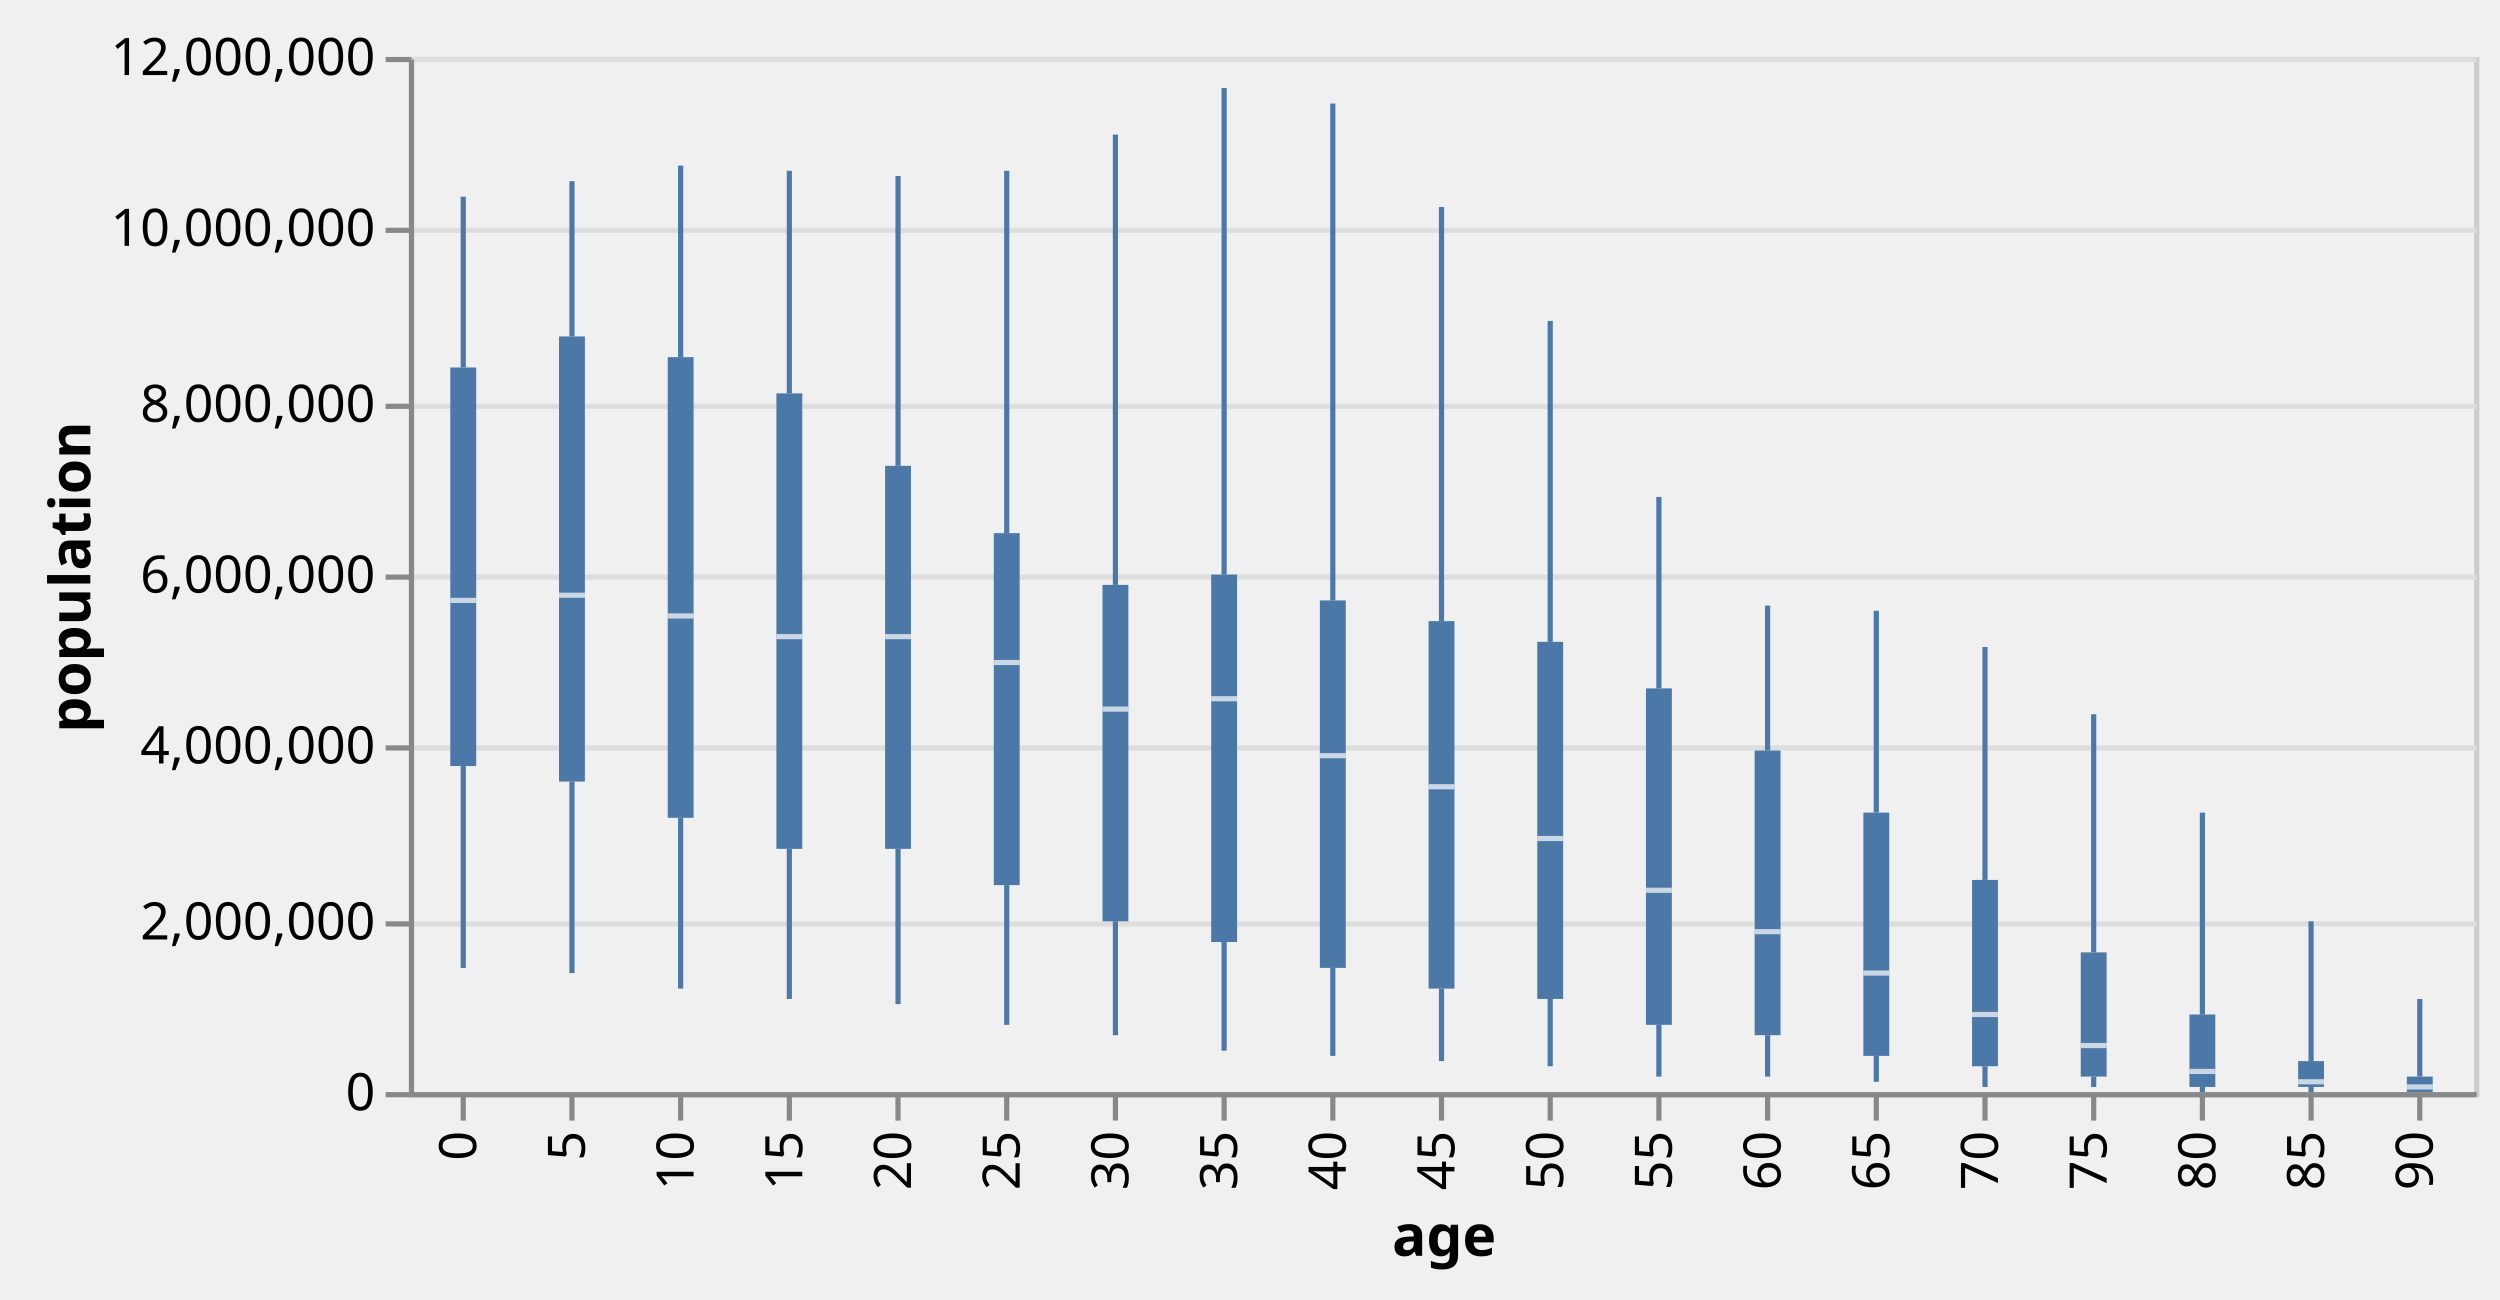
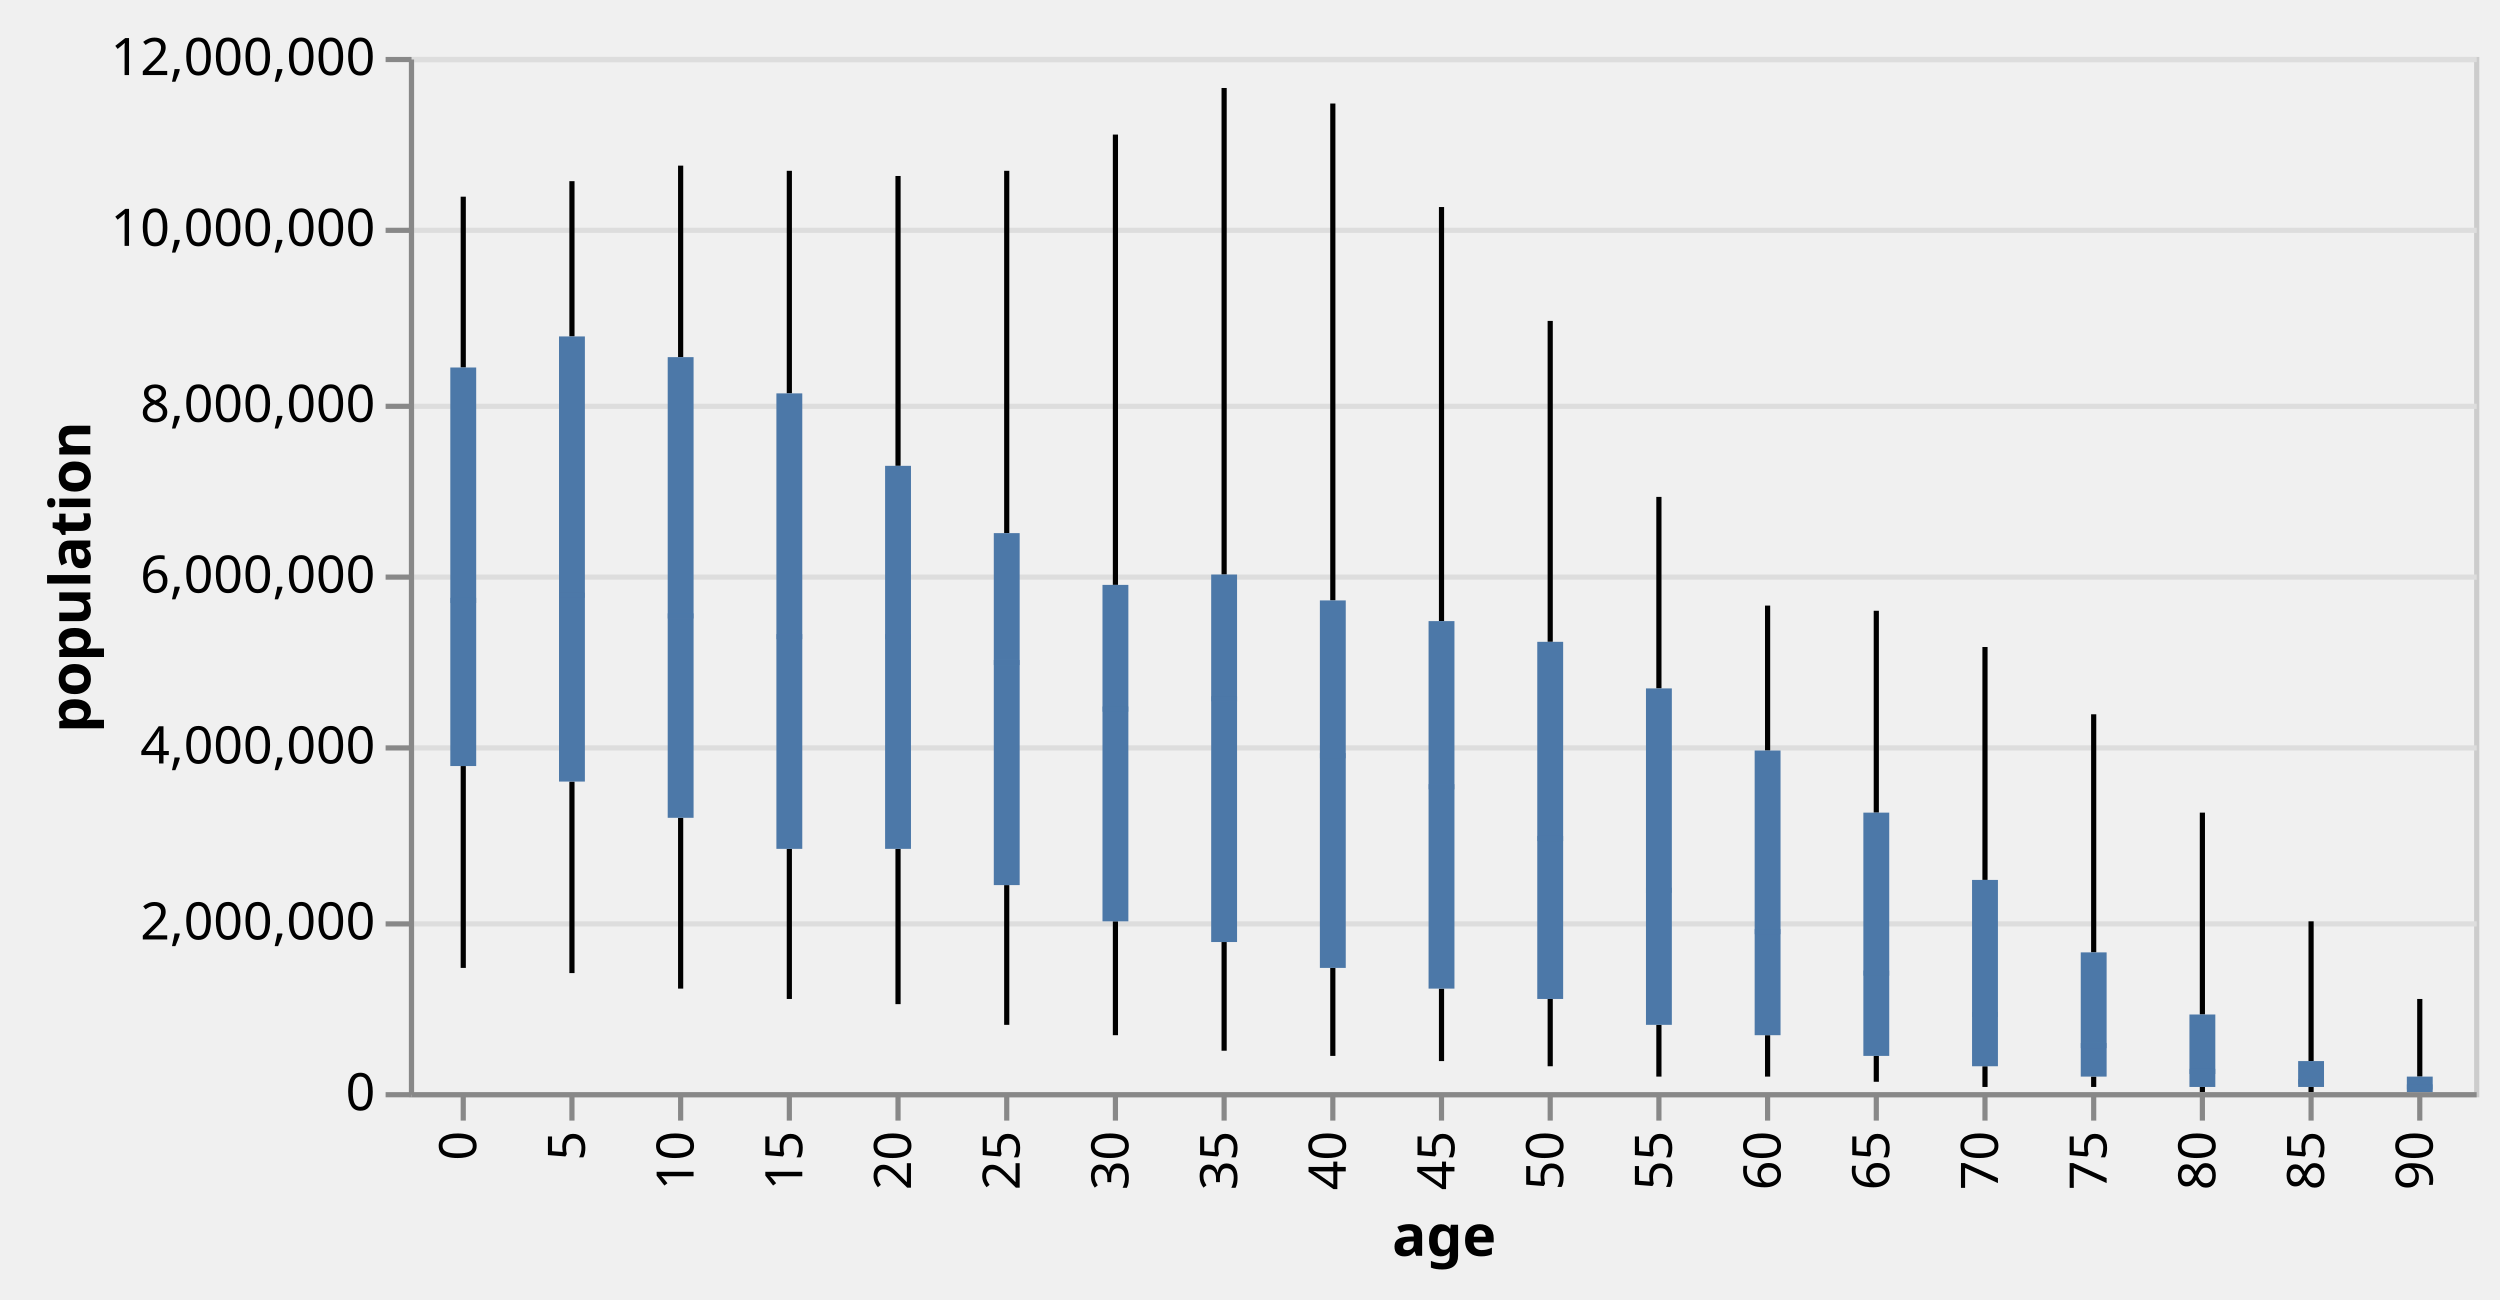
<svg xmlns="http://www.w3.org/2000/svg" class="marks" width="483" height="251" viewBox="0 0 483 251" version="1.1">
  <g transform="translate(79,11)">
    <g class="mark-group role-frame root">
      <g transform="translate(0,0)">
        <path class="background" d="M0.5,0.5h399v200h-399Z" style="fill: transparent; stroke: #ccc;" />
        <g>
          <g class="mark-group role-axis">
            <g transform="translate(0.5,0.5)">
              <path class="background" d="M0,0h0v0h0Z" style="pointer-events: none; fill: none;" />
              <g>
                <g class="mark-rule role-axis-grid" style="pointer-events: none;">
                  <line transform="translate(0,200)" x2="399" y2="0" style="fill: none; stroke: #ddd; stroke-width: 1; stroke-dasharray: ; opacity: 1;" />
                  <line transform="translate(0,167)" x2="399" y2="0" style="fill: none; stroke: #ddd; stroke-width: 1; stroke-dasharray: ; opacity: 1;" />
                  <line transform="translate(0,133)" x2="399" y2="0" style="fill: none; stroke: #ddd; stroke-width: 1; stroke-dasharray: ; opacity: 1;" />
                  <line transform="translate(0,100)" x2="399" y2="0" style="fill: none; stroke: #ddd; stroke-width: 1; stroke-dasharray: ; opacity: 1;" />
                  <line transform="translate(0,67)" x2="399" y2="0" style="fill: none; stroke: #ddd; stroke-width: 1; stroke-dasharray: ; opacity: 1;" />
                  <line transform="translate(0,33)" x2="399" y2="0" style="fill: none; stroke: #ddd; stroke-width: 1; stroke-dasharray: ; opacity: 1;" />
                  <line transform="translate(0,0)" x2="399" y2="0" style="fill: none; stroke: #ddd; stroke-width: 1; stroke-dasharray: ; opacity: 1;" />
                </g>
              </g>
            </g>
          </g>
          <g class="mark-rule role-boxWhisker layer_0_marks">
-             <line transform="translate(10.5,176)" x2="0" y2="-39" style="fill: none; stroke: #4c78a8;" />
-             <line transform="translate(31.5,177)" x2="0" y2="-37" style="fill: none; stroke: #4c78a8;" />
-             <line transform="translate(52.5,180)" x2="0" y2="-33" style="fill: none; stroke: #4c78a8;" />
-             <line transform="translate(73.5,182)" x2="0" y2="-29" style="fill: none; stroke: #4c78a8;" />
-             <line transform="translate(94.5,183)" x2="0" y2="-30" style="fill: none; stroke: #4c78a8;" />
-             <line transform="translate(115.5,187)" x2="0" y2="-27" style="fill: none; stroke: #4c78a8;" />
-             <line transform="translate(136.5,189)" x2="0" y2="-22" style="fill: none; stroke: #4c78a8;" />
-             <line transform="translate(157.5,192)" x2="0" y2="-21" style="fill: none; stroke: #4c78a8;" />
-             <line transform="translate(178.5,193)" x2="0" y2="-17" style="fill: none; stroke: #4c78a8;" />
-             <line transform="translate(199.5,194)" x2="0" y2="-14" style="fill: none; stroke: #4c78a8;" />
-             <line transform="translate(220.5,195)" x2="0" y2="-13" style="fill: none; stroke: #4c78a8;" />
-             <line transform="translate(241.5,197)" x2="0" y2="-10" style="fill: none; stroke: #4c78a8;" />
-             <line transform="translate(262.5,197)" x2="0" y2="-8" style="fill: none; stroke: #4c78a8;" />
-             <line transform="translate(283.5,198)" x2="0" y2="-5" style="fill: none; stroke: #4c78a8;" />
-             <line transform="translate(304.5,199)" x2="0" y2="-4" style="fill: none; stroke: #4c78a8;" />
-             <line transform="translate(325.5,199)" x2="0" y2="-2" style="fill: none; stroke: #4c78a8;" />
-             <line transform="translate(346.5,200)" x2="0" y2="-1" style="fill: none; stroke: #4c78a8;" />
-             <line transform="translate(367.5,200)" x2="0" y2="-1" style="fill: none; stroke: #4c78a8;" />
-             <line transform="translate(388.5,200)" x2="0" y2="0" style="fill: none; stroke: #4c78a8;" />
+             <line transform="translate(10.5,176)" x2="0" y2="-39" style="fill: none; stroke: black;" />
+             <line transform="translate(31.5,177)" x2="0" y2="-37" style="fill: none; stroke: black;" />
+             <line transform="translate(52.5,180)" x2="0" y2="-33" style="fill: none; stroke: black;" />
+             <line transform="translate(73.5,182)" x2="0" y2="-29" style="fill: none; stroke: black;" />
+             <line transform="translate(94.5,183)" x2="0" y2="-30" style="fill: none; stroke: black;" />
+             <line transform="translate(115.5,187)" x2="0" y2="-27" style="fill: none; stroke: black;" />
+             <line transform="translate(136.5,189)" x2="0" y2="-22" style="fill: none; stroke: black;" />
+             <line transform="translate(157.5,192)" x2="0" y2="-21" style="fill: none; stroke: black;" />
+             <line transform="translate(178.5,193)" x2="0" y2="-17" style="fill: none; stroke: black;" />
+             <line transform="translate(199.5,194)" x2="0" y2="-14" style="fill: none; stroke: black;" />
+             <line transform="translate(220.5,195)" x2="0" y2="-13" style="fill: none; stroke: black;" />
+             <line transform="translate(241.5,197)" x2="0" y2="-10" style="fill: none; stroke: black;" />
+             <line transform="translate(262.5,197)" x2="0" y2="-8" style="fill: none; stroke: black;" />
+             <line transform="translate(283.5,198)" x2="0" y2="-5" style="fill: none; stroke: black;" />
+             <line transform="translate(304.5,199)" x2="0" y2="-4" style="fill: none; stroke: black;" />
+             <line transform="translate(325.5,199)" x2="0" y2="-2" style="fill: none; stroke: black;" />
+             <line transform="translate(346.5,200)" x2="0" y2="-1" style="fill: none; stroke: black;" />
+             <line transform="translate(367.5,200)" x2="0" y2="-1" style="fill: none; stroke: black;" />
+             <line transform="translate(388.5,200)" x2="0" y2="0" style="fill: none; stroke: black;" />
          </g>
          <g class="mark-rule role-boxWhisker layer_1_marks">
-             <line transform="translate(10.5,60)" x2="0" y2="-33" style="fill: none; stroke: #4c78a8;" />
-             <line transform="translate(31.5,54)" x2="0" y2="-30" style="fill: none; stroke: #4c78a8;" />
-             <line transform="translate(52.5,58)" x2="0" y2="-37" style="fill: none; stroke: #4c78a8;" />
-             <line transform="translate(73.5,65)" x2="0" y2="-43" style="fill: none; stroke: #4c78a8;" />
-             <line transform="translate(94.5,79)" x2="0" y2="-56" style="fill: none; stroke: #4c78a8;" />
-             <line transform="translate(115.5,92)" x2="0" y2="-70" style="fill: none; stroke: #4c78a8;" />
-             <line transform="translate(136.5,102)" x2="0" y2="-87" style="fill: none; stroke: #4c78a8;" />
-             <line transform="translate(157.5,100)" x2="0" y2="-94" style="fill: none; stroke: #4c78a8;" />
-             <line transform="translate(178.5,105)" x2="0" y2="-96" style="fill: none; stroke: #4c78a8;" />
-             <line transform="translate(199.5,109)" x2="0" y2="-80" style="fill: none; stroke: #4c78a8;" />
-             <line transform="translate(220.5,113)" x2="0" y2="-62" style="fill: none; stroke: #4c78a8;" />
-             <line transform="translate(241.5,122)" x2="0" y2="-37" style="fill: none; stroke: #4c78a8;" />
-             <line transform="translate(262.5,134)" x2="0" y2="-28" style="fill: none; stroke: #4c78a8;" />
-             <line transform="translate(283.5,146)" x2="0" y2="-39" style="fill: none; stroke: #4c78a8;" />
-             <line transform="translate(304.5,159)" x2="0" y2="-45" style="fill: none; stroke: #4c78a8;" />
-             <line transform="translate(325.5,173)" x2="0" y2="-46" style="fill: none; stroke: #4c78a8;" />
-             <line transform="translate(346.5,185)" x2="0" y2="-39" style="fill: none; stroke: #4c78a8;" />
-             <line transform="translate(367.5,194)" x2="0" y2="-27" style="fill: none; stroke: #4c78a8;" />
-             <line transform="translate(388.5,197)" x2="0" y2="-15" style="fill: none; stroke: #4c78a8;" />
+             <line transform="translate(10.5,60)" x2="0" y2="-33" style="fill: none; stroke: black;" />
+             <line transform="translate(31.5,54)" x2="0" y2="-30" style="fill: none; stroke: black;" />
+             <line transform="translate(52.5,58)" x2="0" y2="-37" style="fill: none; stroke: black;" />
+             <line transform="translate(73.5,65)" x2="0" y2="-43" style="fill: none; stroke: black;" />
+             <line transform="translate(94.5,79)" x2="0" y2="-56" style="fill: none; stroke: black;" />
+             <line transform="translate(115.5,92)" x2="0" y2="-70" style="fill: none; stroke: black;" />
+             <line transform="translate(136.5,102)" x2="0" y2="-87" style="fill: none; stroke: black;" />
+             <line transform="translate(157.5,100)" x2="0" y2="-94" style="fill: none; stroke: black;" />
+             <line transform="translate(178.5,105)" x2="0" y2="-96" style="fill: none; stroke: black;" />
+             <line transform="translate(199.5,109)" x2="0" y2="-80" style="fill: none; stroke: black;" />
+             <line transform="translate(220.5,113)" x2="0" y2="-62" style="fill: none; stroke: black;" />
+             <line transform="translate(241.5,122)" x2="0" y2="-37" style="fill: none; stroke: black;" />
+             <line transform="translate(262.5,134)" x2="0" y2="-28" style="fill: none; stroke: black;" />
+             <line transform="translate(283.5,146)" x2="0" y2="-39" style="fill: none; stroke: black;" />
+             <line transform="translate(304.5,159)" x2="0" y2="-45" style="fill: none; stroke: black;" />
+             <line transform="translate(325.5,173)" x2="0" y2="-46" style="fill: none; stroke: black;" />
+             <line transform="translate(346.5,185)" x2="0" y2="-39" style="fill: none; stroke: black;" />
+             <line transform="translate(367.5,194)" x2="0" y2="-27" style="fill: none; stroke: black;" />
+             <line transform="translate(388.5,197)" x2="0" y2="-15" style="fill: none; stroke: black;" />
          </g>
          <g class="mark-rect role-box layer_2_marks">
            <path d="M8,60h5v77h-5Z" style="fill: #4c78a8;" />
            <path d="M29,54h5v86h-5Z" style="fill: #4c78a8;" />
            <path d="M50,58h5v89h-5Z" style="fill: #4c78a8;" />
            <path d="M71,65h5v88h-5Z" style="fill: #4c78a8;" />
            <path d="M92,79h5v74h-5Z" style="fill: #4c78a8;" />
            <path d="M113,92h5v68h-5Z" style="fill: #4c78a8;" />
            <path d="M134,102h5v65h-5Z" style="fill: #4c78a8;" />
            <path d="M155,100h5v71h-5Z" style="fill: #4c78a8;" />
            <path d="M176,105h5v71h-5Z" style="fill: #4c78a8;" />
            <path d="M197,109h5v71h-5Z" style="fill: #4c78a8;" />
            <path d="M218,113h5v69h-5Z" style="fill: #4c78a8;" />
            <path d="M239,122h5v65h-5Z" style="fill: #4c78a8;" />
            <path d="M260,134h5v55h-5Z" style="fill: #4c78a8;" />
            <path d="M281,146h5v47h-5Z" style="fill: #4c78a8;" />
            <path d="M302,159h5v36h-5Z" style="fill: #4c78a8;" />
            <path d="M323,173h5v24h-5Z" style="fill: #4c78a8;" />
            <path d="M344,185h5v14h-5Z" style="fill: #4c78a8;" />
            <path d="M365,194h5v5h-5Z" style="fill: #4c78a8;" />
            <path d="M386,197h5v3h-5Z" style="fill: #4c78a8;" />
          </g>
          <g class="mark-rect role-boxMid layer_3_marks">
-             <path d="M8,104.5h5v1h-5Z" style="fill: white; opacity: 0.7;" />
-             <path d="M29,103.5h5v1h-5Z" style="fill: white; opacity: 0.7;" />
-             <path d="M50,107.5h5v1h-5Z" style="fill: white; opacity: 0.7;" />
-             <path d="M71,111.5h5v1h-5Z" style="fill: white; opacity: 0.7;" />
-             <path d="M92,111.5h5v1h-5Z" style="fill: white; opacity: 0.7;" />
-             <path d="M113,116.5h5v1h-5Z" style="fill: white; opacity: 0.7;" />
-             <path d="M134,125.5h5v1h-5Z" style="fill: white; opacity: 0.7;" />
-             <path d="M155,123.5h5v1h-5Z" style="fill: white; opacity: 0.7;" />
-             <path d="M176,134.5h5v1h-5Z" style="fill: white; opacity: 0.7;" />
-             <path d="M197,140.5h5v1h-5Z" style="fill: white; opacity: 0.7;" />
-             <path d="M218,150.5h5v1h-5Z" style="fill: white; opacity: 0.7;" />
-             <path d="M239,160.5h5v1h-5Z" style="fill: white; opacity: 0.7;" />
-             <path d="M260,168.5h5v1h-5Z" style="fill: white; opacity: 0.7;" />
-             <path d="M281,176.5h5v1h-5Z" style="fill: white; opacity: 0.7;" />
-             <path d="M302,184.5h5v1h-5Z" style="fill: white; opacity: 0.7;" />
-             <path d="M323,190.5h5v1h-5Z" style="fill: white; opacity: 0.7;" />
-             <path d="M344,195.5h5v1h-5Z" style="fill: white; opacity: 0.7;" />
-             <path d="M365,197.5h5v1h-5Z" style="fill: white; opacity: 0.7;" />
-             <path d="M386,198.5h5v1h-5Z" style="fill: white; opacity: 0.7;" />
+             <path d="M8,104.5h5v1h-5Z" style="fill: #4c78a8; opacity: 0.7;" />
+             <path d="M29,103.5h5v1h-5Z" style="fill: #4c78a8; opacity: 0.7;" />
+             <path d="M50,107.5h5v1h-5Z" style="fill: #4c78a8; opacity: 0.7;" />
+             <path d="M71,111.5h5v1h-5Z" style="fill: #4c78a8; opacity: 0.7;" />
+             <path d="M92,111.5h5v1h-5Z" style="fill: #4c78a8; opacity: 0.7;" />
+             <path d="M113,116.5h5v1h-5Z" style="fill: #4c78a8; opacity: 0.7;" />
+             <path d="M134,125.5h5v1h-5Z" style="fill: #4c78a8; opacity: 0.7;" />
+             <path d="M155,123.5h5v1h-5Z" style="fill: #4c78a8; opacity: 0.7;" />
+             <path d="M176,134.5h5v1h-5Z" style="fill: #4c78a8; opacity: 0.7;" />
+             <path d="M197,140.5h5v1h-5Z" style="fill: #4c78a8; opacity: 0.7;" />
+             <path d="M218,150.5h5v1h-5Z" style="fill: #4c78a8; opacity: 0.7;" />
+             <path d="M239,160.5h5v1h-5Z" style="fill: #4c78a8; opacity: 0.7;" />
+             <path d="M260,168.5h5v1h-5Z" style="fill: #4c78a8; opacity: 0.7;" />
+             <path d="M281,176.5h5v1h-5Z" style="fill: #4c78a8; opacity: 0.7;" />
+             <path d="M302,184.5h5v1h-5Z" style="fill: #4c78a8; opacity: 0.7;" />
+             <path d="M323,190.5h5v1h-5Z" style="fill: #4c78a8; opacity: 0.7;" />
+             <path d="M344,195.5h5v1h-5Z" style="fill: #4c78a8; opacity: 0.7;" />
+             <path d="M365,197.5h5v1h-5Z" style="fill: #4c78a8; opacity: 0.7;" />
+             <path d="M386,198.5h5v1h-5Z" style="fill: #4c78a8; opacity: 0.7;" />
          </g>
          <g class="mark-group role-axis">
            <g transform="translate(0.5,200.5)">
              <path class="background" d="M0,0h0v0h0Z" style="pointer-events: none; fill: none;" />
              <g>
                <g class="mark-rule role-axis-tick" style="pointer-events: none;">
                  <line transform="translate(10,0)" x2="0" y2="5" style="fill: none; stroke: #888; stroke-width: 1; opacity: 1;" />
                  <line transform="translate(31,0)" x2="0" y2="5" style="fill: none; stroke: #888; stroke-width: 1; opacity: 1;" />
                  <line transform="translate(52,0)" x2="0" y2="5" style="fill: none; stroke: #888; stroke-width: 1; opacity: 1;" />
                  <line transform="translate(73,0)" x2="0" y2="5" style="fill: none; stroke: #888; stroke-width: 1; opacity: 1;" />
                  <line transform="translate(94,0)" x2="0" y2="5" style="fill: none; stroke: #888; stroke-width: 1; opacity: 1;" />
                  <line transform="translate(115,0)" x2="0" y2="5" style="fill: none; stroke: #888; stroke-width: 1; opacity: 1;" />
                  <line transform="translate(136,0)" x2="0" y2="5" style="fill: none; stroke: #888; stroke-width: 1; opacity: 1;" />
                  <line transform="translate(157,0)" x2="0" y2="5" style="fill: none; stroke: #888; stroke-width: 1; opacity: 1;" />
                  <line transform="translate(178,0)" x2="0" y2="5" style="fill: none; stroke: #888; stroke-width: 1; opacity: 1;" />
                  <line transform="translate(199,0)" x2="0" y2="5" style="fill: none; stroke: #888; stroke-width: 1; opacity: 1;" />
                  <line transform="translate(220,0)" x2="0" y2="5" style="fill: none; stroke: #888; stroke-width: 1; opacity: 1;" />
                  <line transform="translate(241,0)" x2="0" y2="5" style="fill: none; stroke: #888; stroke-width: 1; opacity: 1;" />
                  <line transform="translate(262,0)" x2="0" y2="5" style="fill: none; stroke: #888; stroke-width: 1; opacity: 1;" />
                  <line transform="translate(283,0)" x2="0" y2="5" style="fill: none; stroke: #888; stroke-width: 1; opacity: 1;" />
                  <line transform="translate(304,0)" x2="0" y2="5" style="fill: none; stroke: #888; stroke-width: 1; opacity: 1;" />
                  <line transform="translate(325,0)" x2="0" y2="5" style="fill: none; stroke: #888; stroke-width: 1; opacity: 1;" />
                  <line transform="translate(346,0)" x2="0" y2="5" style="fill: none; stroke: #888; stroke-width: 1; opacity: 1;" />
                  <line transform="translate(367,0)" x2="0" y2="5" style="fill: none; stroke: #888; stroke-width: 1; opacity: 1;" />
                  <line transform="translate(388,0)" x2="0" y2="5" style="fill: none; stroke: #888; stroke-width: 1; opacity: 1;" />
                </g>
                <g class="mark-text role-axis-label" style="pointer-events: none;">
                  <text text-anchor="end" transform="translate(9.5,7) rotate(270) translate(0,3)" style="font: 10px sans-serif; fill: #000; opacity: 1;">0</text>
                  <text text-anchor="end" transform="translate(30.5,7) rotate(270) translate(0,3)" style="font: 10px sans-serif; fill: #000; opacity: 1;">5</text>
                  <text text-anchor="end" transform="translate(51.5,7) rotate(270) translate(0,3)" style="font: 10px sans-serif; fill: #000; opacity: 1;">10</text>
                  <text text-anchor="end" transform="translate(72.5,7) rotate(270) translate(0,3)" style="font: 10px sans-serif; fill: #000; opacity: 1;">15</text>
                  <text text-anchor="end" transform="translate(93.5,7) rotate(270) translate(0,3)" style="font: 10px sans-serif; fill: #000; opacity: 1;">20</text>
                  <text text-anchor="end" transform="translate(114.5,7) rotate(270) translate(0,3)" style="font: 10px sans-serif; fill: #000; opacity: 1;">25</text>
                  <text text-anchor="end" transform="translate(135.5,7) rotate(270) translate(0,3)" style="font: 10px sans-serif; fill: #000; opacity: 1;">30</text>
                  <text text-anchor="end" transform="translate(156.5,7) rotate(270) translate(0,3)" style="font: 10px sans-serif; fill: #000; opacity: 1;">35</text>
                  <text text-anchor="end" transform="translate(177.5,7) rotate(270) translate(0,3)" style="font: 10px sans-serif; fill: #000; opacity: 1;">40</text>
                  <text text-anchor="end" transform="translate(198.5,7) rotate(270) translate(0,3)" style="font: 10px sans-serif; fill: #000; opacity: 1;">45</text>
                  <text text-anchor="end" transform="translate(219.5,7) rotate(270) translate(0,3)" style="font: 10px sans-serif; fill: #000; opacity: 1;">50</text>
                  <text text-anchor="end" transform="translate(240.5,7) rotate(270) translate(0,3)" style="font: 10px sans-serif; fill: #000; opacity: 1;">55</text>
                  <text text-anchor="end" transform="translate(261.5,7) rotate(270) translate(0,3)" style="font: 10px sans-serif; fill: #000; opacity: 1;">60</text>
                  <text text-anchor="end" transform="translate(282.5,7) rotate(270) translate(0,3)" style="font: 10px sans-serif; fill: #000; opacity: 1;">65</text>
                  <text text-anchor="end" transform="translate(303.5,7) rotate(270) translate(0,3)" style="font: 10px sans-serif; fill: #000; opacity: 1;">70</text>
                  <text text-anchor="end" transform="translate(324.5,7) rotate(270) translate(0,3)" style="font: 10px sans-serif; fill: #000; opacity: 1;">75</text>
                  <text text-anchor="end" transform="translate(345.5,7) rotate(270) translate(0,3)" style="font: 10px sans-serif; fill: #000; opacity: 1;">80</text>
                  <text text-anchor="end" transform="translate(366.5,7) rotate(270) translate(0,3)" style="font: 10px sans-serif; fill: #000; opacity: 1;">85</text>
                  <text text-anchor="end" transform="translate(387.5,7) rotate(270) translate(0,3)" style="font: 10px sans-serif; fill: #000; opacity: 1;">90</text>
                </g>
                <g class="mark-rule role-axis-domain" style="pointer-events: none;">
                  <line transform="translate(0,0)" x2="399" y2="0" style="fill: none; stroke: #888; stroke-width: 1; opacity: 1;" />
                </g>
                <g class="mark-text role-axis-title" style="pointer-events: none;">
                  <text text-anchor="middle" transform="translate(199.5,31.12305)" style="font: bold 11px sans-serif; fill: #000; opacity: 1;">age</text>
                </g>
              </g>
            </g>
          </g>
          <g class="mark-group role-axis">
            <g transform="translate(0.5,0.5)">
              <path class="background" d="M0,0h0v0h0Z" style="pointer-events: none; fill: none;" />
              <g>
                <g class="mark-rule role-axis-tick" style="pointer-events: none;">
                  <line transform="translate(0,200)" x2="-5" y2="0" style="fill: none; stroke: #888; stroke-width: 1; opacity: 1;" />
                  <line transform="translate(0,167)" x2="-5" y2="0" style="fill: none; stroke: #888; stroke-width: 1; opacity: 1;" />
                  <line transform="translate(0,133)" x2="-5" y2="0" style="fill: none; stroke: #888; stroke-width: 1; opacity: 1;" />
                  <line transform="translate(0,100)" x2="-5" y2="0" style="fill: none; stroke: #888; stroke-width: 1; opacity: 1;" />
                  <line transform="translate(0,67)" x2="-5" y2="0" style="fill: none; stroke: #888; stroke-width: 1; opacity: 1;" />
                  <line transform="translate(0,33)" x2="-5" y2="0" style="fill: none; stroke: #888; stroke-width: 1; opacity: 1;" />
                  <line transform="translate(0,0)" x2="-5" y2="0" style="fill: none; stroke: #888; stroke-width: 1; opacity: 1;" />
                </g>
                <g class="mark-text role-axis-label" style="pointer-events: none;">
                  <text text-anchor="end" transform="translate(-7,203)" style="font: 10px sans-serif; fill: #000; opacity: 1;">0</text>
                  <text text-anchor="end" transform="translate(-7,170)" style="font: 10px sans-serif; fill: #000; opacity: 1;">2,000,000</text>
                  <text text-anchor="end" transform="translate(-7,136)" style="font: 10px sans-serif; fill: #000; opacity: 1;">4,000,000</text>
                  <text text-anchor="end" transform="translate(-7,103)" style="font: 10px sans-serif; fill: #000; opacity: 1;">6,000,000</text>
                  <text text-anchor="end" transform="translate(-7,70)" style="font: 10px sans-serif; fill: #000; opacity: 1;">8,000,000</text>
                  <text text-anchor="end" transform="translate(-7,36)" style="font: 10px sans-serif; fill: #000; opacity: 1;">10,000,000</text>
                  <text text-anchor="end" transform="translate(-7,3)" style="font: 10px sans-serif; fill: #000; opacity: 1;">12,000,000</text>
                </g>
                <g class="mark-rule role-axis-domain" style="pointer-events: none;">
                  <line transform="translate(0,200)" x2="0" y2="-200" style="fill: none; stroke: #888; stroke-width: 1; opacity: 1;" />
                </g>
                <g class="mark-text role-axis-title" style="pointer-events: none;">
                  <text text-anchor="middle" transform="translate(-60.04883,100) rotate(-90) translate(0,-2)" style="font: bold 11px sans-serif; fill: #000; opacity: 1;">population</text>
                </g>
              </g>
            </g>
          </g>
        </g>
      </g>
    </g>
  </g>
</svg>
